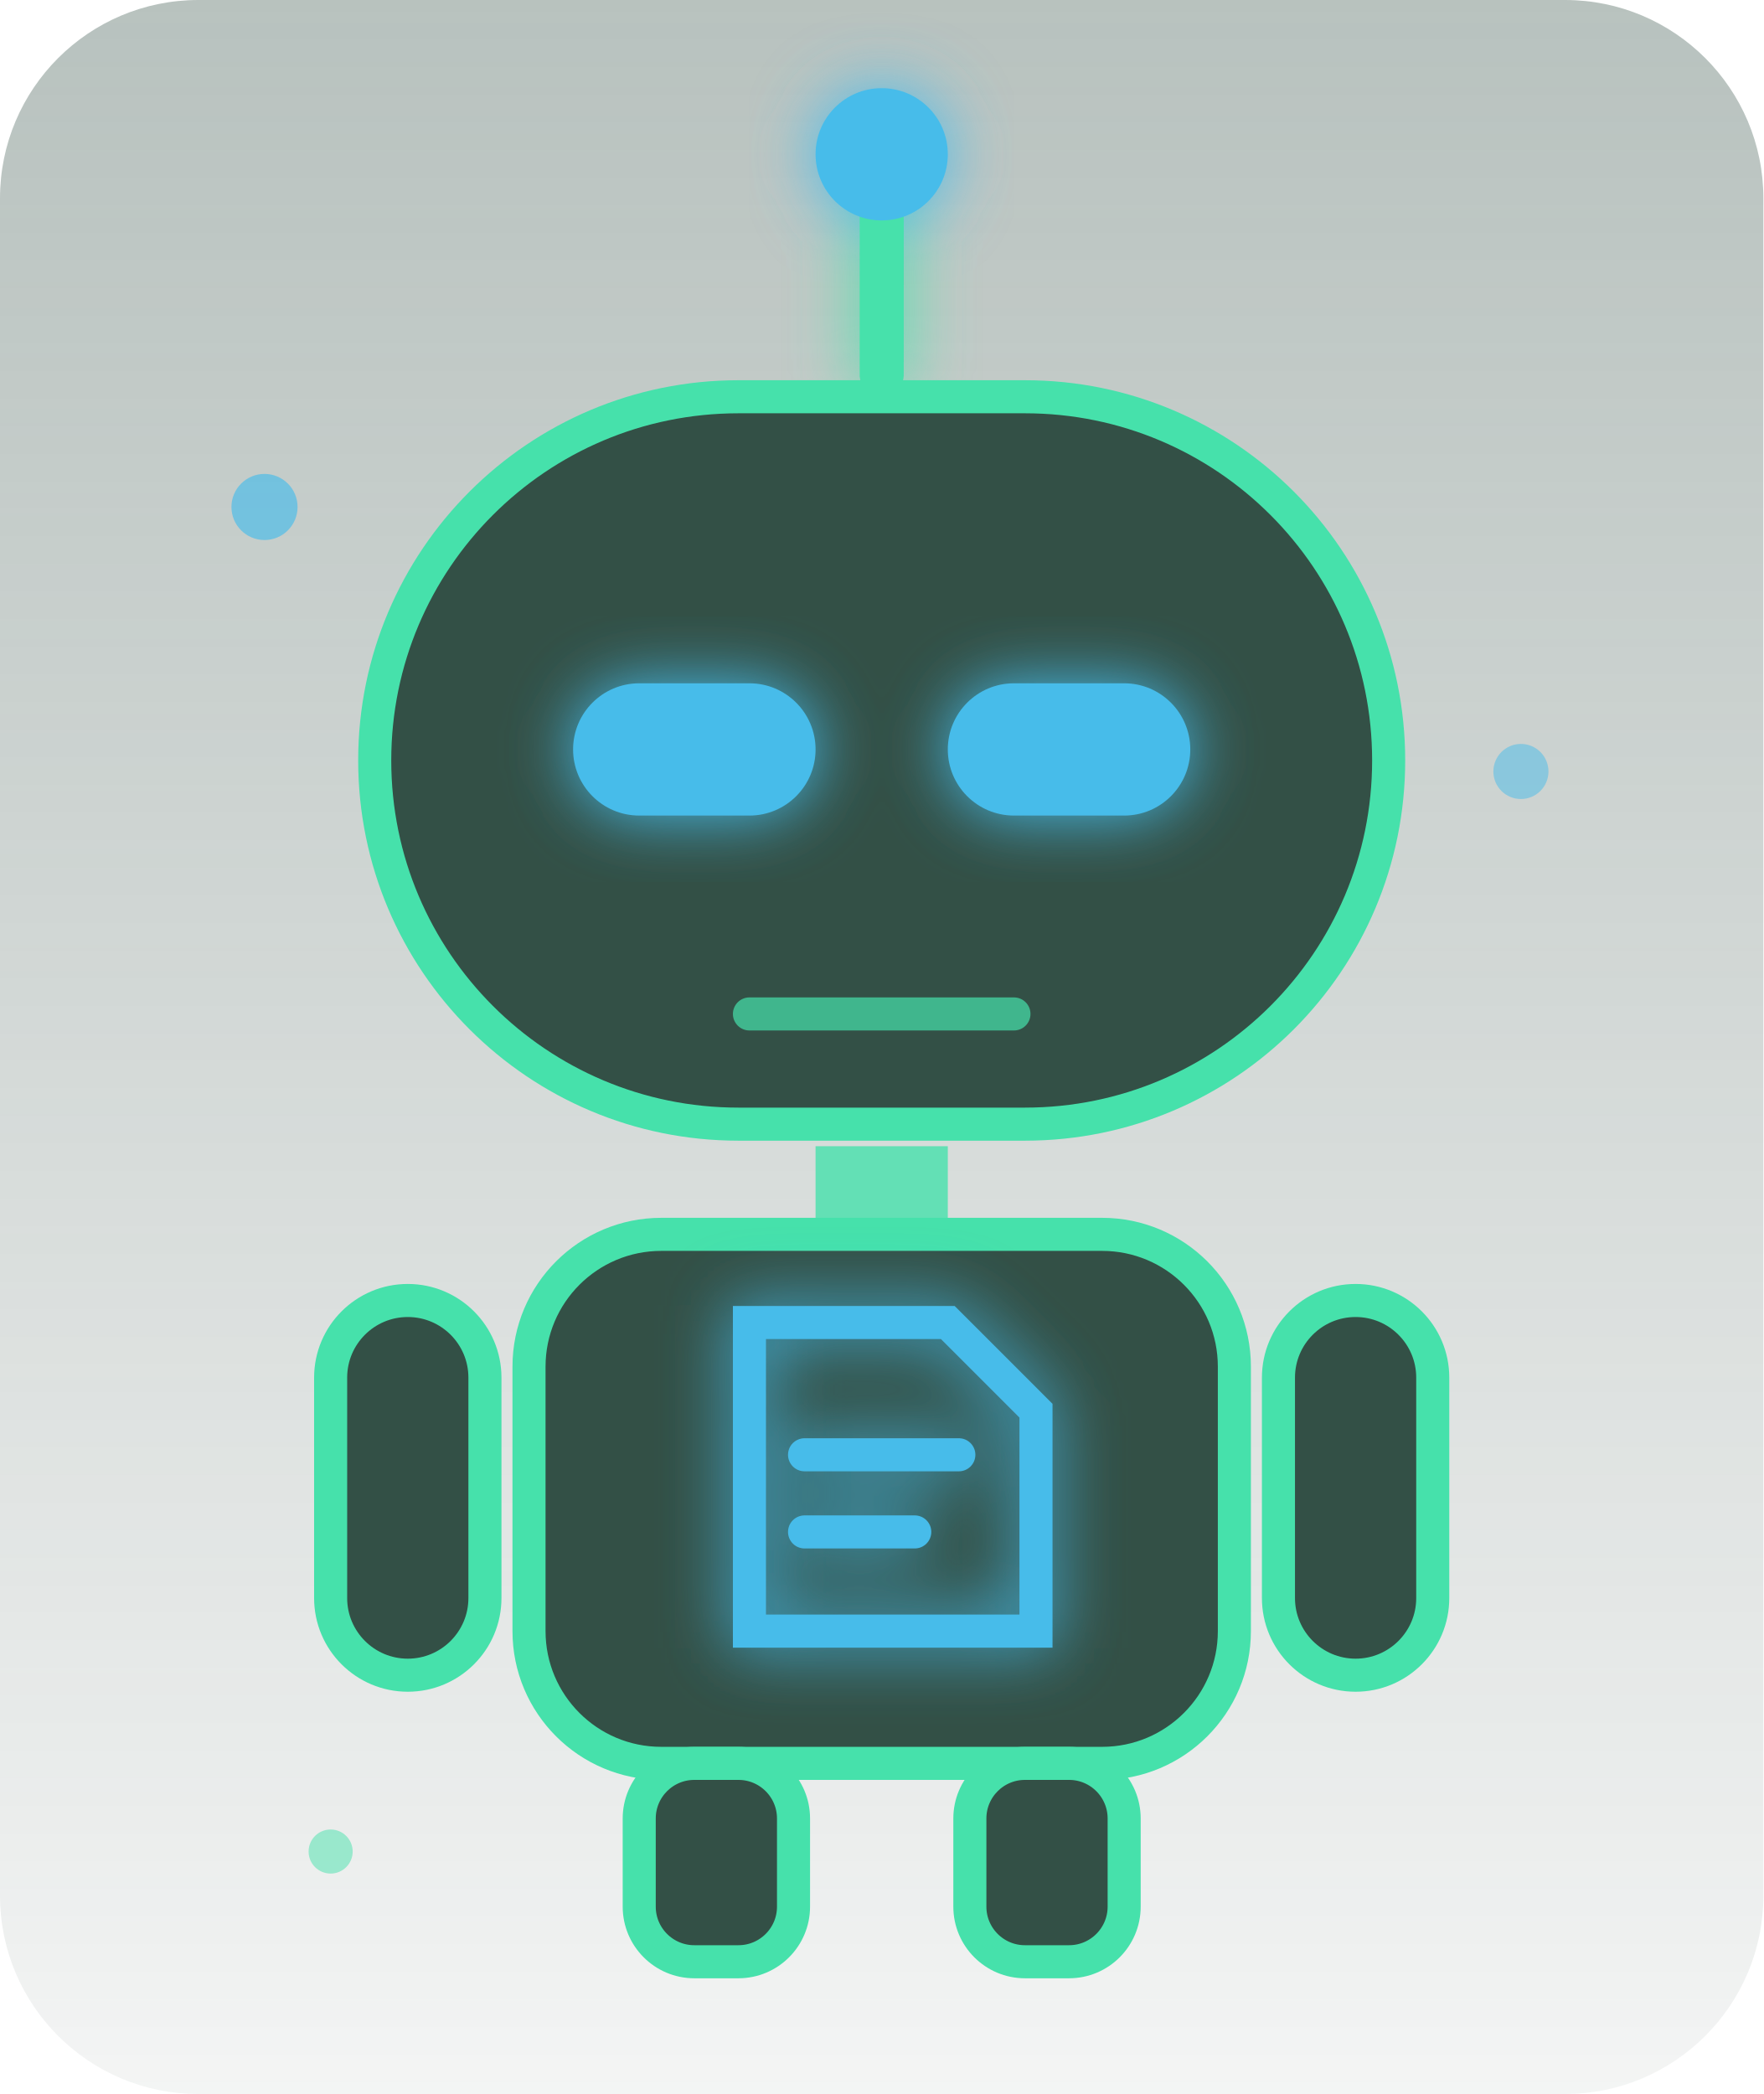
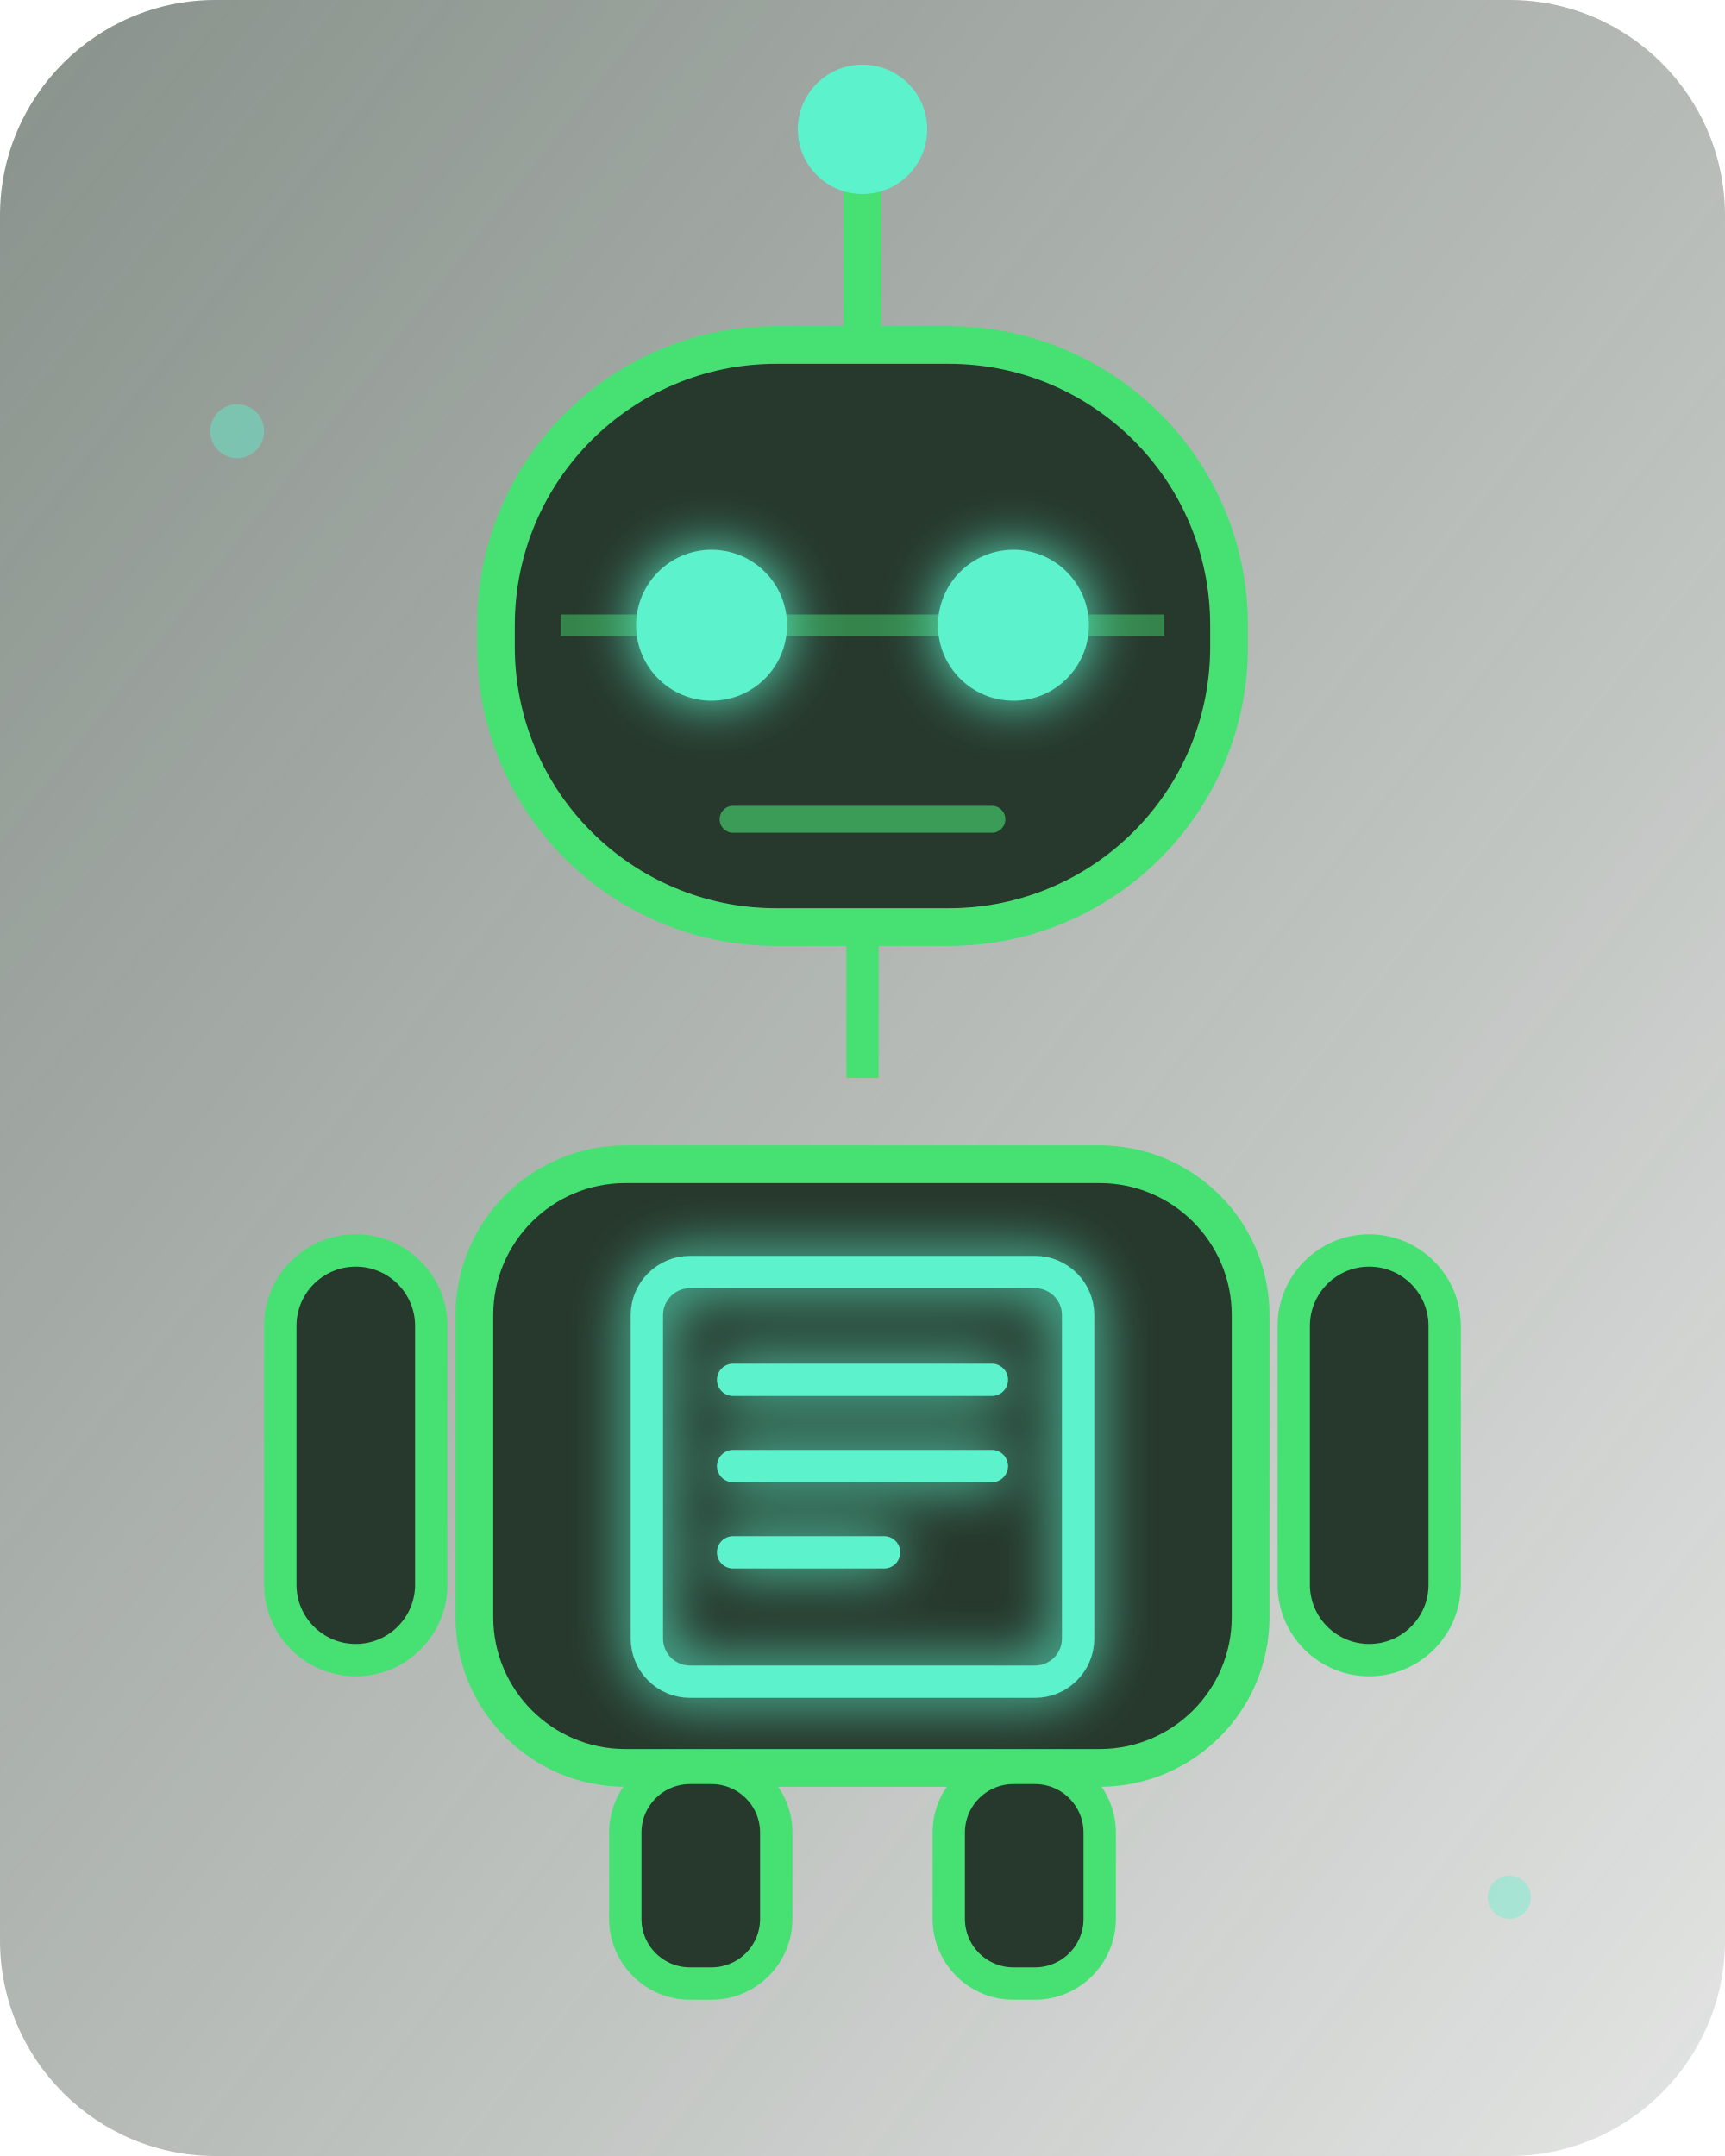
- <svg xmlns="http://www.w3.org/2000/svg" viewBox="0 0 160 190" width="160" height="190" role="img" aria-label="Technical Writing robot">
+ <svg xmlns="http://www.w3.org/2000/svg" viewBox="0 0 160 200" width="160" height="200" role="img" aria-label="Technical Writing robot">
  <defs>
-     <linearGradient id="bg" x1="0" y1="0" x2="0" y2="1">
-       <stop offset="0%" stop-color="#335046" stop-opacity="0.35" />
-       <stop offset="100%" stop-color="#1c352c" stop-opacity="0.05" />
+     <linearGradient id="bg" x1="0" y1="0" x2="1" y2="1">
+       <stop offset="0%" stop-color="#27382c" stop-opacity="0.55" />
+       <stop offset="100%" stop-color="#19261c" stop-opacity="0.12" />
    </linearGradient>
    <filter id="glow" x="-50%" y="-50%" width="200%" height="200%">
-       <feGaussianBlur stdDeviation="3" result="b" />
+       <feGaussianBlur stdDeviation="2.6" result="b" />
      <feMerge>
        <feMergeNode in="b" />
        <feMergeNode in="SourceGraphic" />
      </feMerge>
    </filter>
  </defs>
-   <rect x="0" y="0" width="160" height="190" rx="18" fill="url(#bg)" />
+   <rect width="160" height="200" rx="20" fill="url(#bg)" />
+   <path d="M80 30 V16" stroke="#47e073" stroke-width="3.5" stroke-linecap="round" />
+   <circle cx="80" cy="12" r="6" fill="#5cf2cc">
+     <animate attributeName="r" values="6;8;6" dur="2.2s" repeatCount="indefinite" />
+   </circle>
+   <rect x="46" y="32" width="68" height="54" rx="26" fill="#27382c" stroke="#47e073" stroke-width="3.5" />
+   <path d="M52 58 h56" stroke="#47e073" stroke-width="2" opacity="0.45" />
  <g filter="url(#glow)">
-     <path d="M80 34 V18" stroke="#46e1ab" stroke-width="4" stroke-linecap="round" />
-     <circle cx="80" cy="14" r="6" fill="#47bcea">
-       <animate attributeName="r" values="6;8;6" dur="1.8s" repeatCount="indefinite" />
-     </circle>
+     <ellipse cx="66" cy="58" rx="7" ry="7" fill="#5cf2cc">
+       <animate attributeName="ry" values="7;7;1;7;7" dur="4.6s" repeatCount="indefinite" />
+     </ellipse>
+     <ellipse cx="94" cy="58" rx="7" ry="7" fill="#5cf2cc">
+       <animate attributeName="ry" values="7;7;1;7;7" dur="4.6s" repeatCount="indefinite" />
+     </ellipse>
  </g>
-   <rect x="34" y="36" width="92" height="66" rx="33" fill="#335046" stroke="#46e1ab" stroke-width="3" />
+   <path d="M68 76 h24" stroke="#47e073" stroke-width="2.5" stroke-linecap="round" opacity="0.6" />
+   <path d="M80 86 v14" stroke="#47e073" stroke-width="3" />
+   <rect x="44" y="108" width="72" height="56" rx="14" fill="#27382c" stroke="#47e073" stroke-width="3.5" />
  <g filter="url(#glow)">
-     <rect x="52" y="62" width="22" height="12" rx="6" fill="#47bcea">
-       <animate attributeName="height" values="12;12;2;12;12" dur="3.6s" repeatCount="indefinite" />
-     </rect>
-     <rect x="86" y="62" width="22" height="12" rx="6" fill="#47bcea">
-       <animate attributeName="height" values="12;12;2;12;12" dur="3.6s" repeatCount="indefinite" />
-     </rect>
+     <rect x="60" y="118" width="40" height="38" rx="4" fill="none" stroke="#5cf2cc" stroke-width="3" />
+     <path d="M68 128 h24 M68 136 h24 M68 144 h14" stroke="#5cf2cc" stroke-width="3" stroke-linecap="round" />
  </g>
-   <path d="M68 92 h24" stroke="#46e1ab" stroke-width="3" stroke-linecap="round" opacity="0.7" />
-   <rect x="74" y="104" width="12" height="8" fill="#46e1ab" opacity="0.8" />
-   <rect x="48" y="112" width="64" height="48" rx="12" fill="#335046" stroke="#46e1ab" stroke-width="3" />
-   <g filter="url(#glow)">
-     <path d="M68 120 h18 l8 8 v20 h-26z" fill="none" stroke="#47bcea" stroke-width="3" />
-     <path d="M73 132 h14M73 139 h10" stroke="#47bcea" stroke-width="3" stroke-linecap="round" />
-   </g>
-   <rect x="30" y="118" width="14" height="34" rx="7" fill="#335046" stroke="#46e1ab" stroke-width="3" />
-   <rect x="116" y="118" width="14" height="34" rx="7" fill="#335046" stroke="#46e1ab" stroke-width="3" />
-   <rect x="58" y="160" width="14" height="18" rx="5" fill="#335046" stroke="#46e1ab" stroke-width="3" />
-   <rect x="88" y="160" width="14" height="18" rx="5" fill="#335046" stroke="#46e1ab" stroke-width="3" />
-   <circle cx="24" cy="46" r="3" fill="#47bcea" opacity="0.65">
-     <animate attributeName="opacity" values="0.65;0.15;0.65" dur="3.1s" repeatCount="indefinite" />
+   <rect x="26" y="116" width="14" height="38" rx="7" fill="#27382c" stroke="#47e073" stroke-width="3" />
+   <rect x="120" y="116" width="14" height="38" rx="7" fill="#27382c" stroke="#47e073" stroke-width="3" />
+   <rect x="58" y="164" width="14" height="20" rx="6" fill="#27382c" stroke="#47e073" stroke-width="3" />
+   <rect x="88" y="164" width="14" height="20" rx="6" fill="#27382c" stroke="#47e073" stroke-width="3" />
+   <circle cx="22" cy="40" r="2.5" fill="#5cf2cc" opacity="0.45">
+     <animate attributeName="opacity" values="0.45;0.1;0.45" dur="3.6s" repeatCount="indefinite" />
  </circle>
-   <circle cx="138" cy="70" r="2.5" fill="#47bcea" opacity="0.5">
-     <animate attributeName="opacity" values="0.2;0.7;0.2" dur="2.4s" repeatCount="indefinite" />
-   </circle>
-   <circle cx="30" cy="168" r="2" fill="#46e1ab" opacity="0.5">
-     <animate attributeName="opacity" values="0.6;0.2;0.6" dur="3.8s" repeatCount="indefinite" />
-   </circle>
+   <circle cx="140" cy="176" r="2" fill="#5cf2cc" opacity="0.4" />
</svg>
